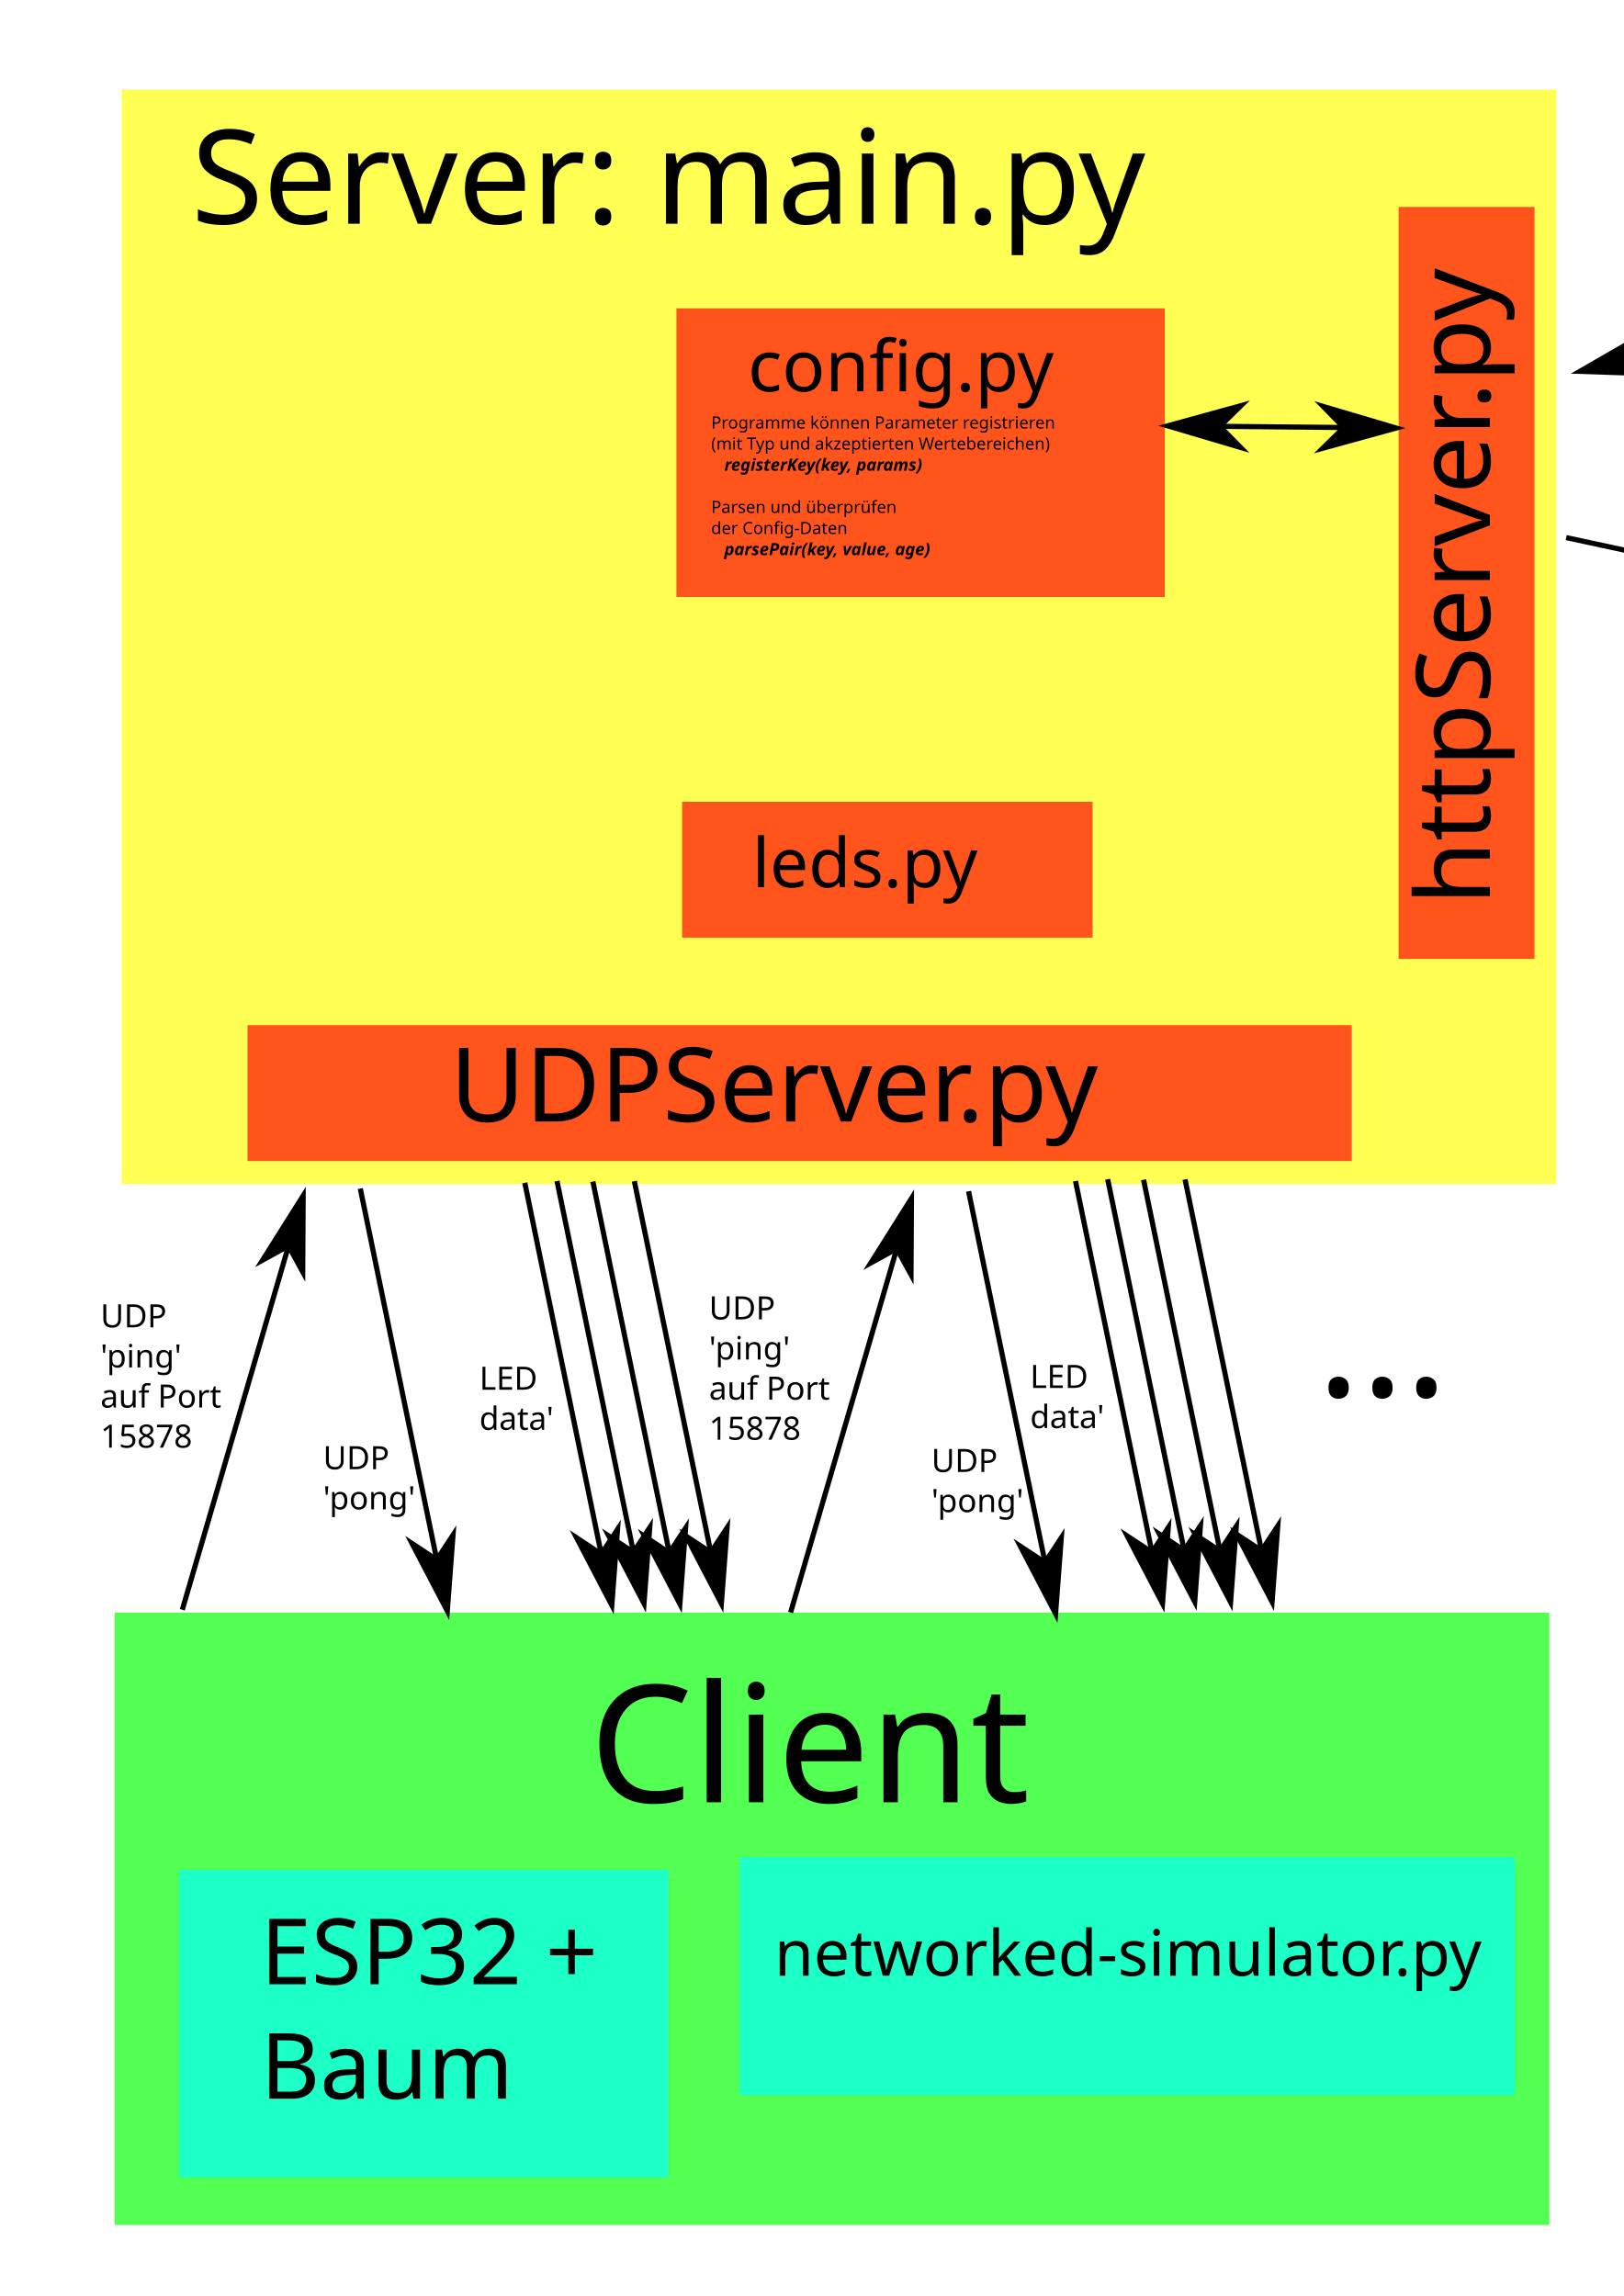
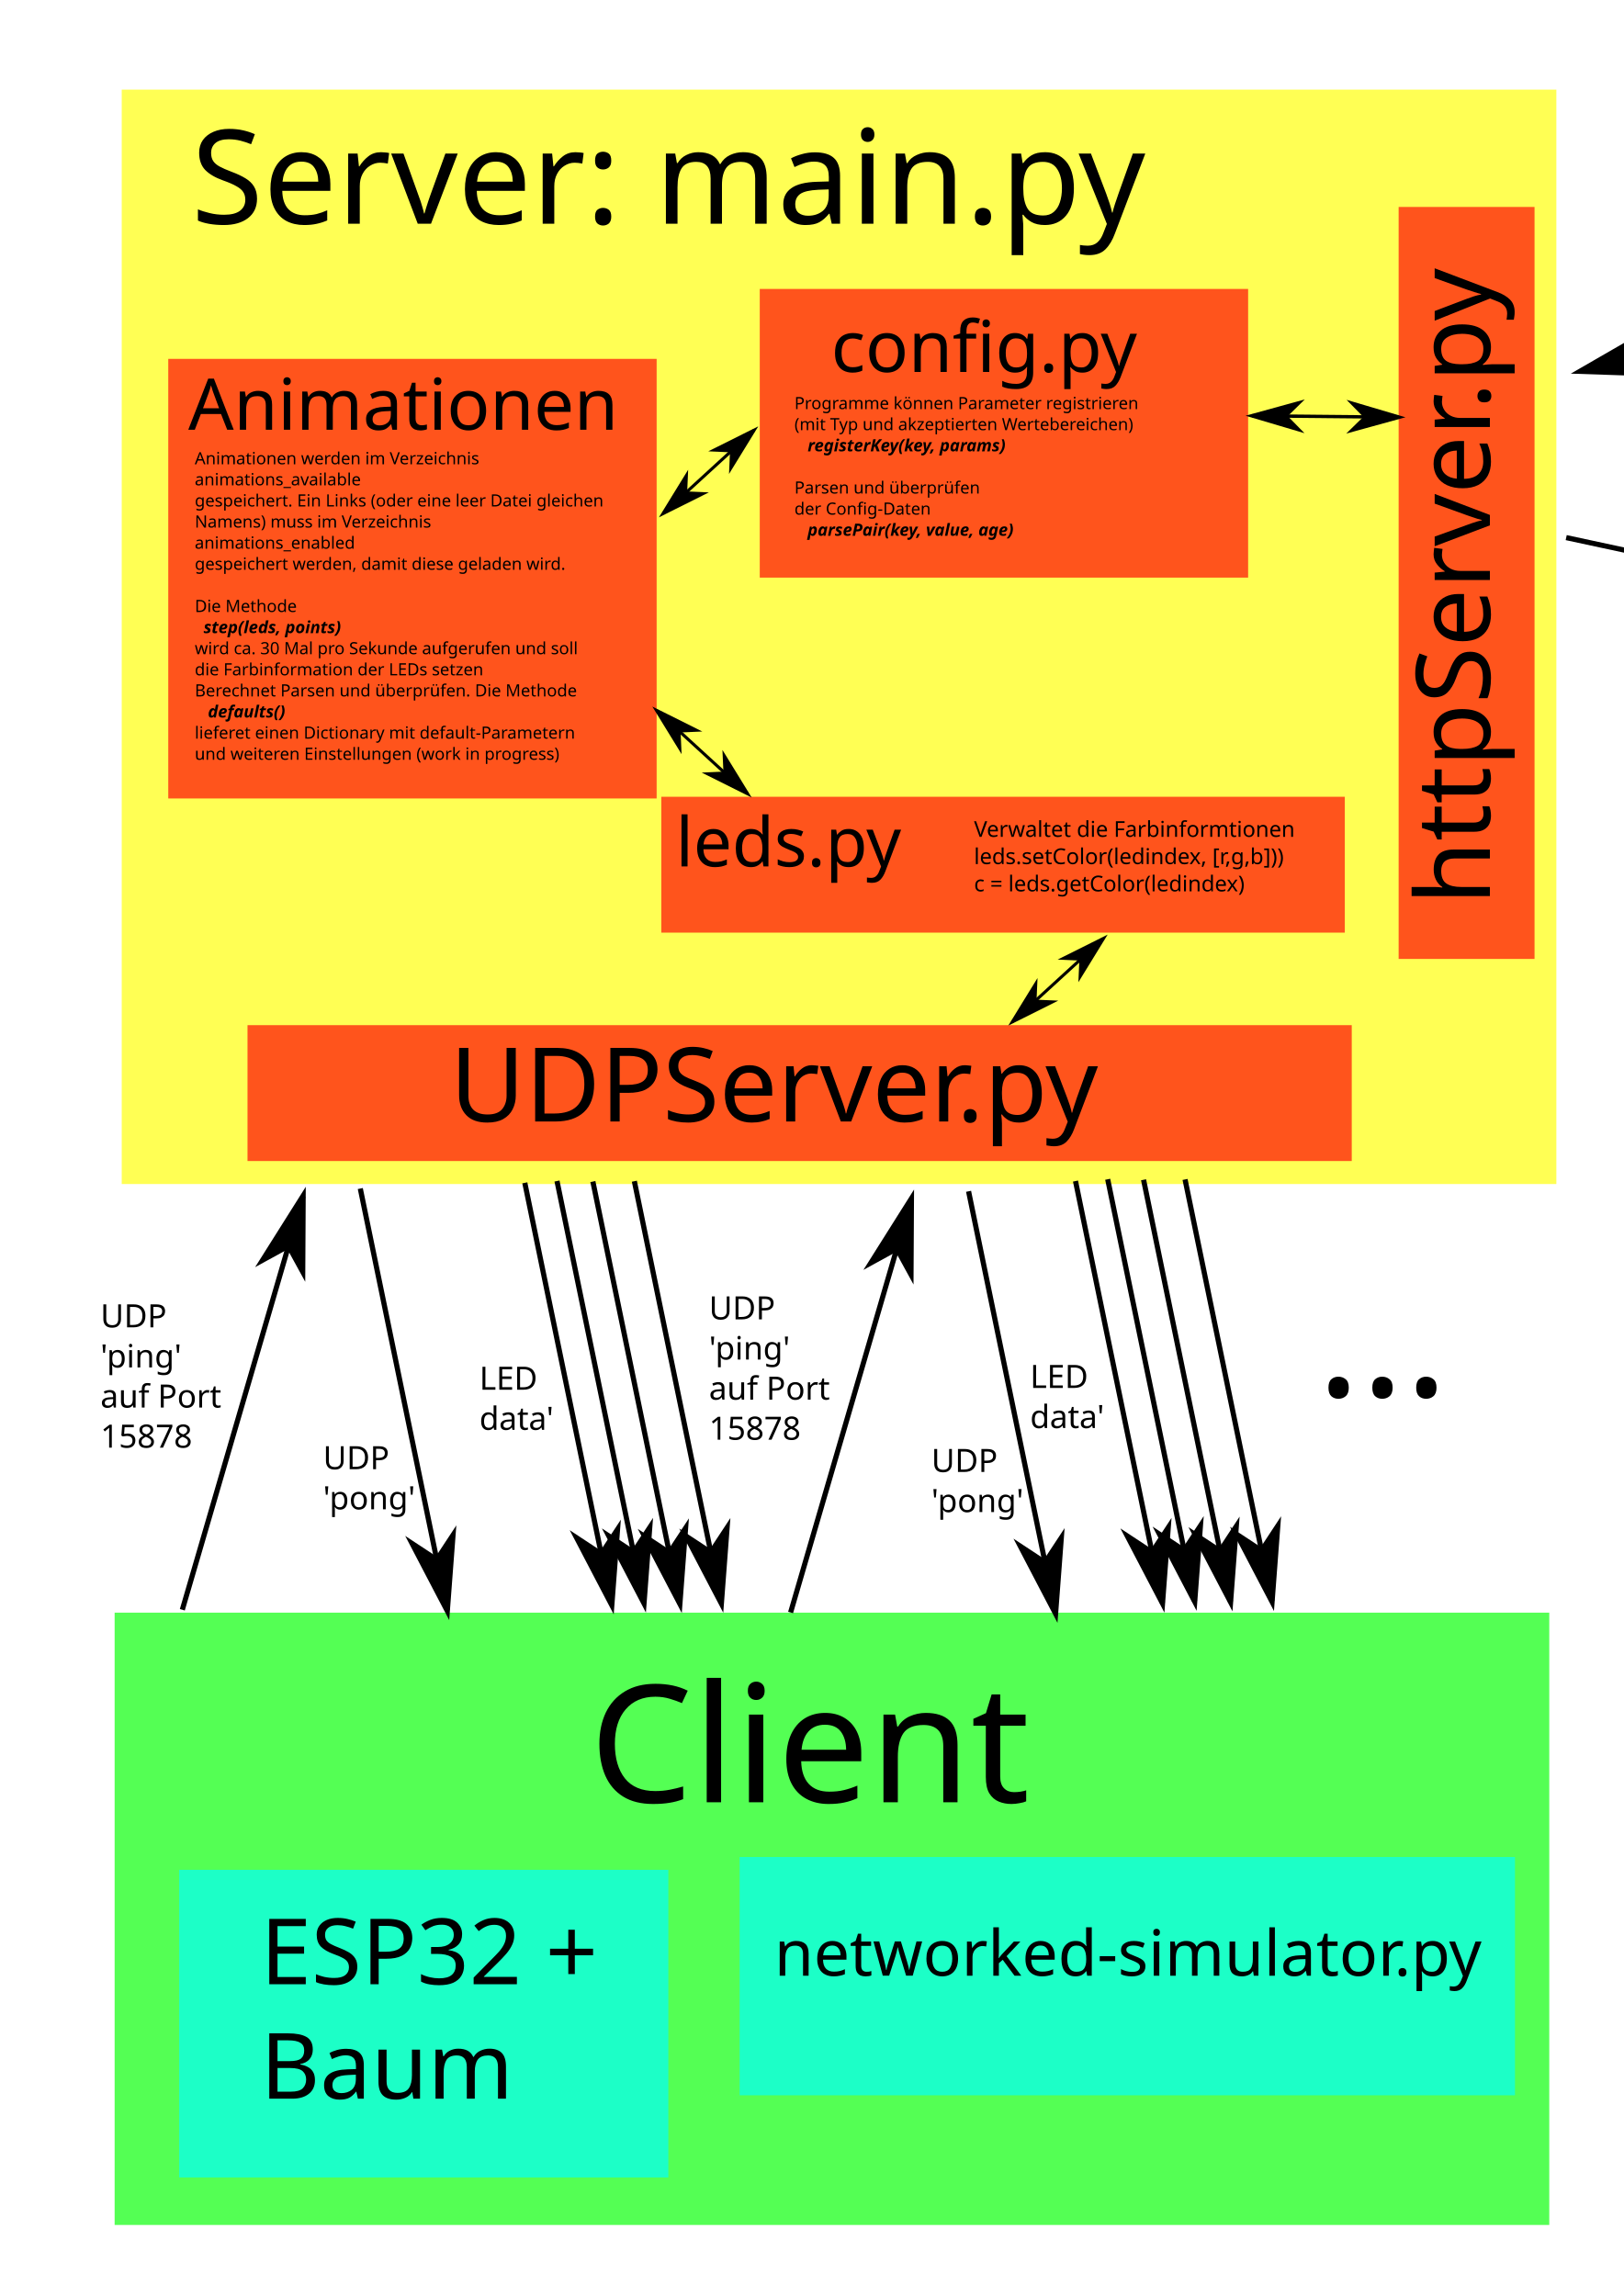
<svg xmlns="http://www.w3.org/2000/svg" width="210mm" height="297mm" viewBox="0 0 210 297" version="1.1" id="svg5">
  <defs id="defs2">
    <marker style="overflow:visible" id="Arrow1Lstart" refX="0.0" refY="0.0" orient="auto">
      <path transform="scale(0.8) translate(12.5,0)" style="fill-rule:evenodd;fill:context-stroke;stroke:context-stroke;stroke-width:1.0pt" d="M 0.0,0.0 L 5.0,-5.0 L -12.5,0.0 L 5.0,5.0 L 0.0,0.0 z " id="path21935" />
    </marker>
    <marker style="overflow:visible;" id="Arrow1Lend" refX="0.0" refY="0.0" orient="auto">
      <path transform="scale(0.8) rotate(180) translate(12.5,0)" style="fill-rule:evenodd;fill:context-stroke;stroke:context-stroke;stroke-width:1.0pt;" d="M 0.0,0.0 L 5.0,-5.0 L -12.5,0.0 L 5.0,5.0 L 0.0,0.0 z " id="path21938" />
    </marker>
    <marker style="overflow:visible" id="Arrow1Lend-3" refX="0" refY="0" orient="auto">
      <path transform="matrix(-0.8,0,0,-0.8,-10,0)" style="fill:context-stroke;fill-rule:evenodd;stroke:context-stroke;stroke-width:1pt" d="M 0,0 5,-5 -12.5,0 5,5 Z" id="path21938-6" />
    </marker>
  </defs>
  <g id="layer1">
    <rect style="fill:#ffff00;fill-opacity:0.671;fill-rule:evenodd;stroke-width:7.993;stroke-linecap:square" id="rect846" width="185.547" height="141.568" x="15.743" y="11.593" />
    <text xml:space="preserve" style="font-size:16.938px;line-height:1.25;font-family:'Noto Sans';-inkscape-font-specification:'Noto Sans';stroke-width:0.212" x="24.741" y="28.939" id="text3842">
      <tspan id="tspan3840" style="stroke-width:0.212" x="24.741" y="28.939">Server: main.py</tspan>
    </text>
    <rect style="fill:#00ff00;fill-opacity:0.671;fill-rule:evenodd;stroke-width:5.979;stroke-linecap:square" id="rect4692" width="185.547" height="79.205" x="14.827" y="208.605" />
    <text xml:space="preserve" style="font-size:21.167px;line-height:1.25;font-family:'Noto Sans';-inkscape-font-specification:'Noto Sans';stroke-width:0.265" x="76.228" y="233.136" id="text4714">
      <tspan id="tspan4712" style="stroke-width:0.265" x="76.228" y="233.136">Client</tspan>
    </text>
    <rect style="fill:#00ffff;fill-opacity:0.671;fill-rule:evenodd;stroke-width:4.694;stroke-linecap:square" id="rect10720" width="63.262" height="39.793" x="23.175" y="241.871" />
    <text xml:space="preserve" style="font-size:11.841px;line-height:1.25;font-family:'Noto Sans';-inkscape-font-specification:'Noto Sans';stroke-width:0.148" x="33.672" y="256.675" id="text13114">
      <tspan style="stroke-width:0.148" x="33.672" y="256.675" id="tspan13116">ESP32 + </tspan>
      <tspan style="stroke-width:0.148" x="33.672" y="271.476" id="tspan13120">Baum</tspan>
    </text>
    <rect style="fill:#00ffff;fill-opacity:0.671;fill-rule:evenodd;stroke-width:5.202;stroke-linecap:square" id="rect13202" width="100.28" height="30.826" x="95.658" y="240.213" />
    <text xml:space="preserve" style="font-size:8.254px;line-height:1.25;font-family:'Noto Sans';-inkscape-font-specification:'Noto Sans';stroke-width:0.103" x="100.14" y="255.574" id="text13208">
      <tspan style="stroke-width:0.103" x="100.14" y="255.574" id="tspan13206">networked-simulator.py</tspan>
    </text>
    <g id="g58278">
      <path style="fill:none;stroke:#000000;stroke-width:0.665;stroke-linecap:butt;stroke-linejoin:miter;stroke-opacity:1;stroke-miterlimit:4;stroke-dasharray:none;marker-end:url(#Arrow1Lend)" d="M 23.58,208.229 39.185,154.753" id="path21933" />
      <path style="fill:none;stroke:#000000;stroke-width:0.665;stroke-linecap:butt;stroke-linejoin:miter;stroke-miterlimit:4;stroke-dasharray:none;stroke-opacity:1;marker-end:url(#Arrow1Lend)" d="m 46.598,153.745 11.238,54.561" id="path31957" />
      <text xml:space="preserve" style="font-size:4.151px;line-height:1.25;font-family:'Noto Sans';-inkscape-font-specification:'Noto Sans';stroke-width:0.052" x="41.785" y="190.052" id="text31967">
        <tspan id="tspan31959" style="stroke-width:0.052" x="41.785" y="190.052">UDP</tspan>
        <tspan style="stroke-width:0.052" x="41.785" y="195.24" id="tspan33097">'pong'</tspan>
      </text>
    </g>
    <g id="g58309">
      <path style="fill:none;stroke:#000000;stroke-width:0.665;stroke-linecap:butt;stroke-linejoin:miter;stroke-miterlimit:4;stroke-dasharray:none;stroke-opacity:1;marker-end:url(#Arrow1Lend)" d="m 67.875,153.006 11.238,54.561" id="path44098" />
      <path style="fill:none;stroke:#000000;stroke-width:0.665;stroke-linecap:butt;stroke-linejoin:miter;stroke-miterlimit:4;stroke-dasharray:none;stroke-opacity:1;marker-end:url(#Arrow1Lend)" d="m 72.039,152.773 11.238,54.561" id="path44102" />
      <path style="fill:none;stroke:#000000;stroke-width:0.665;stroke-linecap:butt;stroke-linejoin:miter;stroke-miterlimit:4;stroke-dasharray:none;stroke-opacity:1;marker-end:url(#Arrow1Lend)" d="M 76.678,152.838 87.916,207.399" id="path44104" />
      <path style="fill:none;stroke:#000000;stroke-width:0.665;stroke-linecap:butt;stroke-linejoin:miter;stroke-miterlimit:4;stroke-dasharray:none;stroke-opacity:1;marker-end:url(#Arrow1Lend)" d="m 82.044,152.796 11.238,54.561" id="path44100" />
      <text xml:space="preserve" style="font-size:4.151px;line-height:1.25;font-family:'Noto Sans';-inkscape-font-specification:'Noto Sans';stroke-width:0.052" x="61.995" y="179.765" id="text44110">
        <tspan id="tspan44106" style="stroke-width:0.052" x="61.995" y="179.765">LED</tspan>
        <tspan style="stroke-width:0.052" x="61.995" y="184.953" id="tspan44108">data'</tspan>
      </text>
    </g>
    <g id="g58300" transform="translate(78.67111,0.3559911)">
      <path style="fill:none;stroke:#000000;stroke-width:0.665;stroke-linecap:butt;stroke-linejoin:miter;stroke-miterlimit:4;stroke-dasharray:none;stroke-opacity:1;marker-end:url(#Arrow1Lend)" d="M 23.58,208.229 39.185,154.753" id="path58280" />
      <text xml:space="preserve" style="font-size:4.151px;line-height:1.25;font-family:'Noto Sans';-inkscape-font-specification:'Noto Sans';stroke-width:0.052" x="13.022" y="170.313" id="text58290">
        <tspan id="tspan58282" style="stroke-width:0.052" x="13.022" y="170.313">UDP</tspan>
        <tspan style="stroke-width:0.052" x="13.022" y="175.502" id="tspan58284">'ping'</tspan>
        <tspan style="stroke-width:0.052" x="13.022" y="180.69" id="tspan58286">auf Port</tspan>
        <tspan style="stroke-width:0.052" x="13.022" y="185.878" id="tspan58288">15878</tspan>
      </text>
      <path style="fill:none;stroke:#000000;stroke-width:0.665;stroke-linecap:butt;stroke-linejoin:miter;stroke-miterlimit:4;stroke-dasharray:none;stroke-opacity:1;marker-end:url(#Arrow1Lend)" d="m 46.598,153.745 11.238,54.561" id="path58292" />
      <text xml:space="preserve" style="font-size:4.151px;line-height:1.25;font-family:'Noto Sans';-inkscape-font-specification:'Noto Sans';stroke-width:0.052" x="41.785" y="190.052" id="text58298">
        <tspan id="tspan58294" style="stroke-width:0.052" x="41.785" y="190.052">UDP</tspan>
        <tspan style="stroke-width:0.052" x="41.785" y="195.24" id="tspan58296">'pong'</tspan>
      </text>
    </g>
    <g id="g58325" transform="translate(71.22422,-0.2277964)">
      <path style="fill:none;stroke:#000000;stroke-width:0.665;stroke-linecap:butt;stroke-linejoin:miter;stroke-miterlimit:4;stroke-dasharray:none;stroke-opacity:1;marker-end:url(#Arrow1Lend)" d="m 67.875,153.006 11.238,54.561" id="path58311" />
      <path style="fill:none;stroke:#000000;stroke-width:0.665;stroke-linecap:butt;stroke-linejoin:miter;stroke-miterlimit:4;stroke-dasharray:none;stroke-opacity:1;marker-end:url(#Arrow1Lend)" d="m 72.039,152.773 11.238,54.561" id="path58313" />
      <path style="fill:none;stroke:#000000;stroke-width:0.665;stroke-linecap:butt;stroke-linejoin:miter;stroke-miterlimit:4;stroke-dasharray:none;stroke-opacity:1;marker-end:url(#Arrow1Lend)" d="M 76.678,152.838 87.916,207.399" id="path58315" />
      <path style="fill:none;stroke:#000000;stroke-width:0.665;stroke-linecap:butt;stroke-linejoin:miter;stroke-miterlimit:4;stroke-dasharray:none;stroke-opacity:1;marker-end:url(#Arrow1Lend)" d="m 82.044,152.796 11.238,54.561" id="path58317" />
      <text xml:space="preserve" style="font-size:4.151px;line-height:1.25;font-family:'Noto Sans';-inkscape-font-specification:'Noto Sans';stroke-width:0.052" x="61.995" y="179.765" id="text58323">
        <tspan id="tspan58319" style="stroke-width:0.052" x="61.995" y="179.765">LED</tspan>
        <tspan style="stroke-width:0.052" x="61.995" y="184.953" id="tspan58321">data'</tspan>
      </text>
    </g>
    <text xml:space="preserve" style="font-size:21.167px;line-height:1.25;font-family:'Noto Sans';-inkscape-font-specification:'Noto Sans';stroke-width:0.265" x="170.284" y="180.643" id="text61387">
      <tspan id="tspan61385" style="stroke-width:0.265" x="170.284" y="180.643">...</tspan>
    </text>
    <g id="g66410" transform="translate(40.85914,-1.825319)">
      <rect style="fill:#00ff00;fill-opacity:0.671;fill-rule:evenodd;stroke-width:4.987;stroke-linecap:square" id="rect64280" width="120.98" height="84.53" x="217.558" y="13.189" />
      <text xml:space="preserve" style="font-size:21.167px;line-height:1.25;font-family:'Noto Sans';-inkscape-font-specification:'Noto Sans';stroke-width:0.265" x="235.088" y="35.183" id="text64284">
        <tspan id="tspan64282" style="stroke-width:0.265" x="235.088" y="35.183">Browser</tspan>
      </text>
    </g>
    <path style="fill:none;stroke:#000000;stroke-width:0.665;stroke-linecap:butt;stroke-linejoin:miter;stroke-miterlimit:4;stroke-dasharray:none;stroke-opacity:1;marker-end:url(#Arrow1Lend-3)" d="m 258.452,34.499 -54.041,13.519" id="path21933-7" />
    <path style="fill:none;stroke:#000000;stroke-width:0.665;stroke-linecap:butt;stroke-linejoin:miter;stroke-miterlimit:4;stroke-dasharray:none;stroke-opacity:1;marker-end:url(#Arrow1Lend-3)" d="m 202.564,69.543 54.46,11.72" id="path66412" />
    <text xml:space="preserve" style="font-size:4.151px;line-height:1.25;font-family:'Noto Sans';-inkscape-font-specification:'Noto Sans';stroke-width:0.052" x="220.204" y="23.806" id="text28365">
      <tspan style="stroke-width:0.052" x="220.204" y="23.806" id="tspan66880">http-Anfrag</tspan>
      <tspan style="stroke-width:0.052" x="220.204" y="28.994" id="tspan30249">auf TCP  Port</tspan>
      <tspan style="stroke-width:0.052" x="220.204" y="34.182" id="tspan66888">15878</tspan>
    </text>
    <text xml:space="preserve" style="font-size:4.151px;line-height:1.25;font-family:'Noto Sans';-inkscape-font-specification:'Noto Sans';stroke-width:0.052;fill:#ff0000" x="220.204" y="60.848" id="text76318">
      <tspan style="stroke-width:0.052;fill:#ff0000" x="220.204" y="60.848" id="tspan76316">Files oder</tspan>
      <tspan style="stroke-width:0.052;fill:#ff0000" x="220.204" y="66.036" id="tspan76347">Parameter als</tspan>
      <tspan style="stroke-width:0.052;fill:#ff0000" x="220.204" y="71.224" id="tspan76349">JSON</tspan>
    </text>
    <g id="g82134">
      <rect style="fill:#ff0000;fill-opacity:0.671;fill-rule:evenodd;stroke-width:0.665;stroke-linecap:square;stroke-miterlimit:4;stroke-dasharray:none" id="rect79647" width="142.816" height="17.576" x="32.012" y="132.609" />
      <text xml:space="preserve" style="font-size:13.326px;line-height:1.25;font-family:'Noto Sans';-inkscape-font-specification:'Noto Sans';stroke-width:0.167" x="58.177" y="145.07" id="text80927">
        <tspan id="tspan80925" style="stroke-width:0.167" x="58.177" y="145.07">UDPServer.py</tspan>
      </text>
    </g>
-     <g id="g82134-6" transform="translate(-10.89948,-36.48953)">
-       <rect style="fill:#ff0000;fill-opacity:0.671;fill-rule:evenodd;stroke-width:0.405;stroke-linecap:square;stroke-miterlimit:4;stroke-dasharray:none" id="rect79647-2" width="53.096" height="17.576" x="99.12" y="140.204" />
-       <text xml:space="preserve" style="font-size:8.866px;line-height:1.25;font-family:'Noto Sans';-inkscape-font-specification:'Noto Sans';stroke-width:0.111" x="108.184" y="151.254" id="text80927-6">
-         <tspan id="tspan80925-1" style="stroke-width:0.111" x="108.184" y="151.254">leds.py</tspan>
+     <g id="g82134-6" transform="translate(41.46129,-39.97661)">
+       <rect style="fill:#ff0000;fill-opacity:0.671;fill-rule:evenodd;stroke-width:0.523;stroke-linecap:square;stroke-miterlimit:4;stroke-dasharray:none" id="rect79647-2" width="88.394" height="17.576" x="44.069" y="143.042" />
+       <text xml:space="preserve" style="font-size:8.866px;line-height:1.25;font-family:'Noto Sans';-inkscape-font-specification:'Noto Sans';stroke-width:0.111" x="45.928" y="152.051" id="text80927-6">
+         <tspan id="tspan80925-1" style="stroke-width:0.111" x="45.928" y="152.051">leds.py</tspan>
+       </text>
+       <text xml:space="preserve" style="font-size:2.82px;line-height:1.25;font-family:'Noto Sans';-inkscape-font-specification:'Noto Sans';stroke-width:0.035" x="84.516" y="148.225" id="text945">
+         <tspan id="tspan943" style="stroke-width:0.035" x="84.516" y="148.225">Verwaltet die Farbinformtionen</tspan>
+         <tspan style="stroke-width:0.035" x="84.516" y="151.75" id="tspan969">leds.setColor(ledindex, [r,g,b]))</tspan>
+         <tspan style="stroke-width:0.035" x="84.516" y="155.275" id="tspan971">c = leds.getColor(ledindex)</tspan>
      </text>
    </g>
    <g id="g82142" transform="rotate(-90,111.8134,63.53061)">
      <rect style="fill:#ff0000;fill-opacity:0.671;fill-rule:evenodd;stroke-width:0.549;stroke-linecap:square;stroke-miterlimit:4;stroke-dasharray:none" id="rect82136" width="97.274" height="17.576" x="51.3" y="132.609" />
      <text xml:space="preserve" style="font-size:13.326px;line-height:1.25;font-family:'Noto Sans';-inkscape-font-specification:'Noto Sans';stroke-width:0.167" x="58.296" y="144.411" id="text82140">
        <tspan id="tspan82138" style="stroke-width:0.167" x="58.296" y="144.411">httpServer.py</tspan>
      </text>
    </g>
    <text xml:space="preserve" style="font-size:4.151px;line-height:1.25;font-family:'Noto Sans';-inkscape-font-specification:'Noto Sans';stroke-width:0.052" x="273.262" y="44.792" id="text95670">
      <tspan style="stroke-width:0.052" x="273.262" y="44.792" id="tspan95668">https://ofi.tech-lab.ch/xmaslights/</tspan>
      <tspan style="stroke-width:0.052" x="273.262" y="49.98" id="tspan95939">für Anfragen auf Dateien im Ordner web</tspan>
      <tspan style="stroke-width:0.052" x="273.262" y="55.168" id="tspan95941" />
      <tspan style="stroke-width:0.052" x="273.262" y="60.356" id="tspan95943">https://ofi.tech-lab.ch/xmaslights/?prg=Example</tspan>
      <tspan style="stroke-width:0.052" x="273.262" y="65.545" id="tspan98489">für Anfragen und Setzen der Parameter.</tspan>
    </text>
-     <g id="g104158" transform="translate(19.2135,0.0564247)">
+     <g id="g104158" transform="translate(29.98735,-2.452081)">
      <rect style="fill:#ff0000;fill-opacity:0.671;fill-rule:evenodd;stroke-width:0.665;stroke-linecap:square;stroke-miterlimit:4;stroke-dasharray:none" id="rect102463" width="63.163" height="37.343" x="68.275" y="39.828" />
      <text xml:space="preserve" style="font-size:9.212px;line-height:1.25;font-family:'Noto Sans';-inkscape-font-specification:'Noto Sans';stroke-width:0.115" x="77.511" y="50.563" id="text104073">
        <tspan id="tspan104071" style="stroke-width:0.115" x="77.511" y="50.563">config.py</tspan>
      </text>
      <text xml:space="preserve" style="font-size:2.184px;line-height:1.25;font-family:'Noto Sans';-inkscape-font-specification:'Noto Sans';stroke-width:0.091" x="72.759" y="55.373" id="text108766">
        <tspan style="stroke-width:0.091" x="72.759" y="55.373" id="tspan109398">Programme können Parameter registrieren </tspan>
        <tspan style="stroke-width:0.091" x="72.759" y="58.103" id="tspan111370">(mit Typ und akzeptierten Wertebereichen)</tspan>
        <tspan style="font-style:italic;font-variant:normal;font-weight:bold;font-stretch:normal;font-family:'Noto Sans';-inkscape-font-specification:'Noto Sans Bold Italic';stroke-width:0.091" x="72.759" y="60.834" id="tspan111858">   registerKey(key, params)</tspan>
        <tspan style="stroke-width:0.091" x="72.759" y="63.564" id="tspan109394" />
        <tspan style="stroke-width:0.091" x="72.759" y="66.294" id="tspan109396">Parsen und überprüfen</tspan>
        <tspan style="stroke-width:0.091" x="72.759" y="69.024" id="tspan108768">der Config-Daten</tspan>
        <tspan style="font-style:italic;font-variant:normal;font-weight:bold;font-stretch:normal;font-family:'Noto Sans';-inkscape-font-specification:'Noto Sans Bold Italic';stroke-width:0.091" x="72.759" y="71.755" id="tspan123350">   parsePair(key, value, age)</tspan>
      </text>
    </g>
-     <path style="fill:none;stroke:#000000;stroke-width:0.665;stroke-linecap:butt;stroke-linejoin:miter;stroke-miterlimit:4;stroke-dasharray:none;stroke-opacity:1;marker-start:url(#Arrow1Lstart);marker-end:url(#Arrow1Lend-3)" d="m 151.087,55.086 29.399,0.282" id="path104160" />
+     <path style="fill:none;stroke:#000000;stroke-width:0.43;stroke-linecap:butt;stroke-linejoin:miter;stroke-miterlimit:4;stroke-dasharray:none;stroke-opacity:1;marker-start:url(#Arrow1Lstart);marker-end:url(#Arrow1Lend-3)" d="m 161.926,53.785 19.017,0.183" id="path104160" />
    <text xml:space="preserve" style="font-size:4.151px;line-height:1.25;font-family:'Noto Sans';-inkscape-font-specification:'Noto Sans';stroke-width:0.052" x="12.991" y="171.698" id="text58290-3">
      <tspan id="tspan58282-6" style="stroke-width:0.052" x="12.991" y="171.698">UDP</tspan>
      <tspan style="stroke-width:0.052" x="12.991" y="176.886" id="tspan58284-7">'ping'</tspan>
      <tspan style="stroke-width:0.052" x="12.991" y="182.074" id="tspan58286-5">auf Port</tspan>
      <tspan style="stroke-width:0.052" x="12.991" y="187.262" id="tspan58288-3">15878</tspan>
    </text>
+     <path style="fill:none;stroke:#000000;stroke-width:0.391;stroke-linecap:butt;stroke-linejoin:miter;stroke-miterlimit:4;stroke-dasharray:none;stroke-opacity:1;marker-start:url(#Arrow1Lstart);marker-end:url(#Arrow1Lend-3)" d="m 142.696,121.41 -11.734,10.746" id="path1053" />
+     <g id="g1077" transform="translate(-46.51163,14.73617)">
+       <rect style="fill:#ff0000;fill-opacity:0.671;fill-rule:evenodd;stroke-width:0.821;stroke-linecap:square;stroke-miterlimit:4;stroke-dasharray:none" id="rect1055" width="63.163" height="56.865" x="68.275" y="31.686" />
+       <text xml:space="preserve" style="font-size:9.212px;line-height:1.25;font-family:'Noto Sans';-inkscape-font-specification:'Noto Sans';stroke-width:0.115" x="70.862" y="40.853" id="text1059">
+         <tspan id="tspan1057" style="stroke-width:0.115" x="70.862" y="40.853">Animationen</tspan>
+       </text>
+       <text xml:space="preserve" style="font-size:2.184px;line-height:1.25;font-family:'Noto Sans';-inkscape-font-specification:'Noto Sans';stroke-width:0.091" x="71.701" y="45.319" id="text1075">
+         <tspan style="stroke-width:0.091" x="71.701" y="45.319" id="tspan1063">Animationen werden im Verzeichnis</tspan>
+         <tspan style="stroke-width:0.091" x="71.701" y="48.049" id="tspan34243">animations_available</tspan>
+         <tspan style="stroke-width:0.091" x="71.701" y="50.78" id="tspan34245">gespeichert. Ein Links (oder eine leer Datei gleichen</tspan>
+         <tspan style="stroke-width:0.091" x="71.701" y="53.51" id="tspan34247">Namens) muss im Verzeichnis</tspan>
+         <tspan style="stroke-width:0.091" x="71.701" y="56.24" id="tspan34249">animations_enabled</tspan>
+         <tspan style="stroke-width:0.091" x="71.701" y="58.97" id="tspan34251">gespeichert werden, damit diese geladen wird.</tspan>
+         <tspan style="stroke-width:0.091" x="71.701" y="61.701" id="tspan34239" />
+         <tspan style="stroke-width:0.091" x="71.701" y="64.431" id="tspan34241">Die Methode</tspan>
+         <tspan style="font-style:italic;font-variant:normal;font-weight:bold;font-stretch:normal;font-family:'Noto Sans';-inkscape-font-specification:'Noto Sans Bold Italic';stroke-width:0.091" x="71.701" y="67.161" id="tspan1065">  step(leds, points)</tspan>
+         <tspan style="stroke-width:0.091" x="71.701" y="69.891" id="tspan18321">wird ca. 30 Mal pro Sekunde aufgerufen und soll</tspan>
+         <tspan style="stroke-width:0.091" x="71.701" y="72.622" id="tspan18323">die Farbinformation der LEDs setzen</tspan>
+         <tspan style="stroke-width:0.091" x="71.701" y="75.352" id="tspan1069">Berechnet Parsen und überprüfen. Die Methode</tspan>
+         <tspan style="font-style:italic;font-variant:normal;font-weight:bold;font-stretch:normal;font-family:'Noto Sans';-inkscape-font-specification:'Noto Sans Bold Italic';stroke-width:0.091" x="71.701" y="78.082" id="tspan1073">   defaults()</tspan>
+         <tspan style="font-style:normal;font-variant:normal;font-weight:normal;font-stretch:normal;font-family:'Noto Sans';-inkscape-font-specification:'Noto Sans';stroke-width:0.091" x="71.701" y="80.812" id="tspan18329">lieferet einen Dictionary mit default-Parametern </tspan>
+         <tspan style="font-style:normal;font-variant:normal;font-weight:normal;font-stretch:normal;font-family:'Noto Sans';-inkscape-font-specification:'Noto Sans';stroke-width:0.091" x="71.701" y="83.543" id="tspan21811">und weiteren Einstellungen (work in progress)</tspan>
+       </text>
+     </g>
+     <path style="fill:none;stroke:#000000;stroke-width:0.391;stroke-linecap:butt;stroke-linejoin:miter;stroke-miterlimit:4;stroke-dasharray:none;stroke-opacity:1;marker-start:url(#Arrow1Lstart);marker-end:url(#Arrow1Lend-3)" d="m 97.511,55.664 -11.734,10.746" id="path32651" />
+     <path style="fill:none;stroke:#000000;stroke-width:0.391;stroke-linecap:butt;stroke-linejoin:miter;stroke-miterlimit:4;stroke-dasharray:none;stroke-opacity:1;marker-start:url(#Arrow1Lstart);marker-end:url(#Arrow1Lend-3)" d="m 84.927,91.908 11.734,10.746" id="path32653" />
  </g>
</svg>
